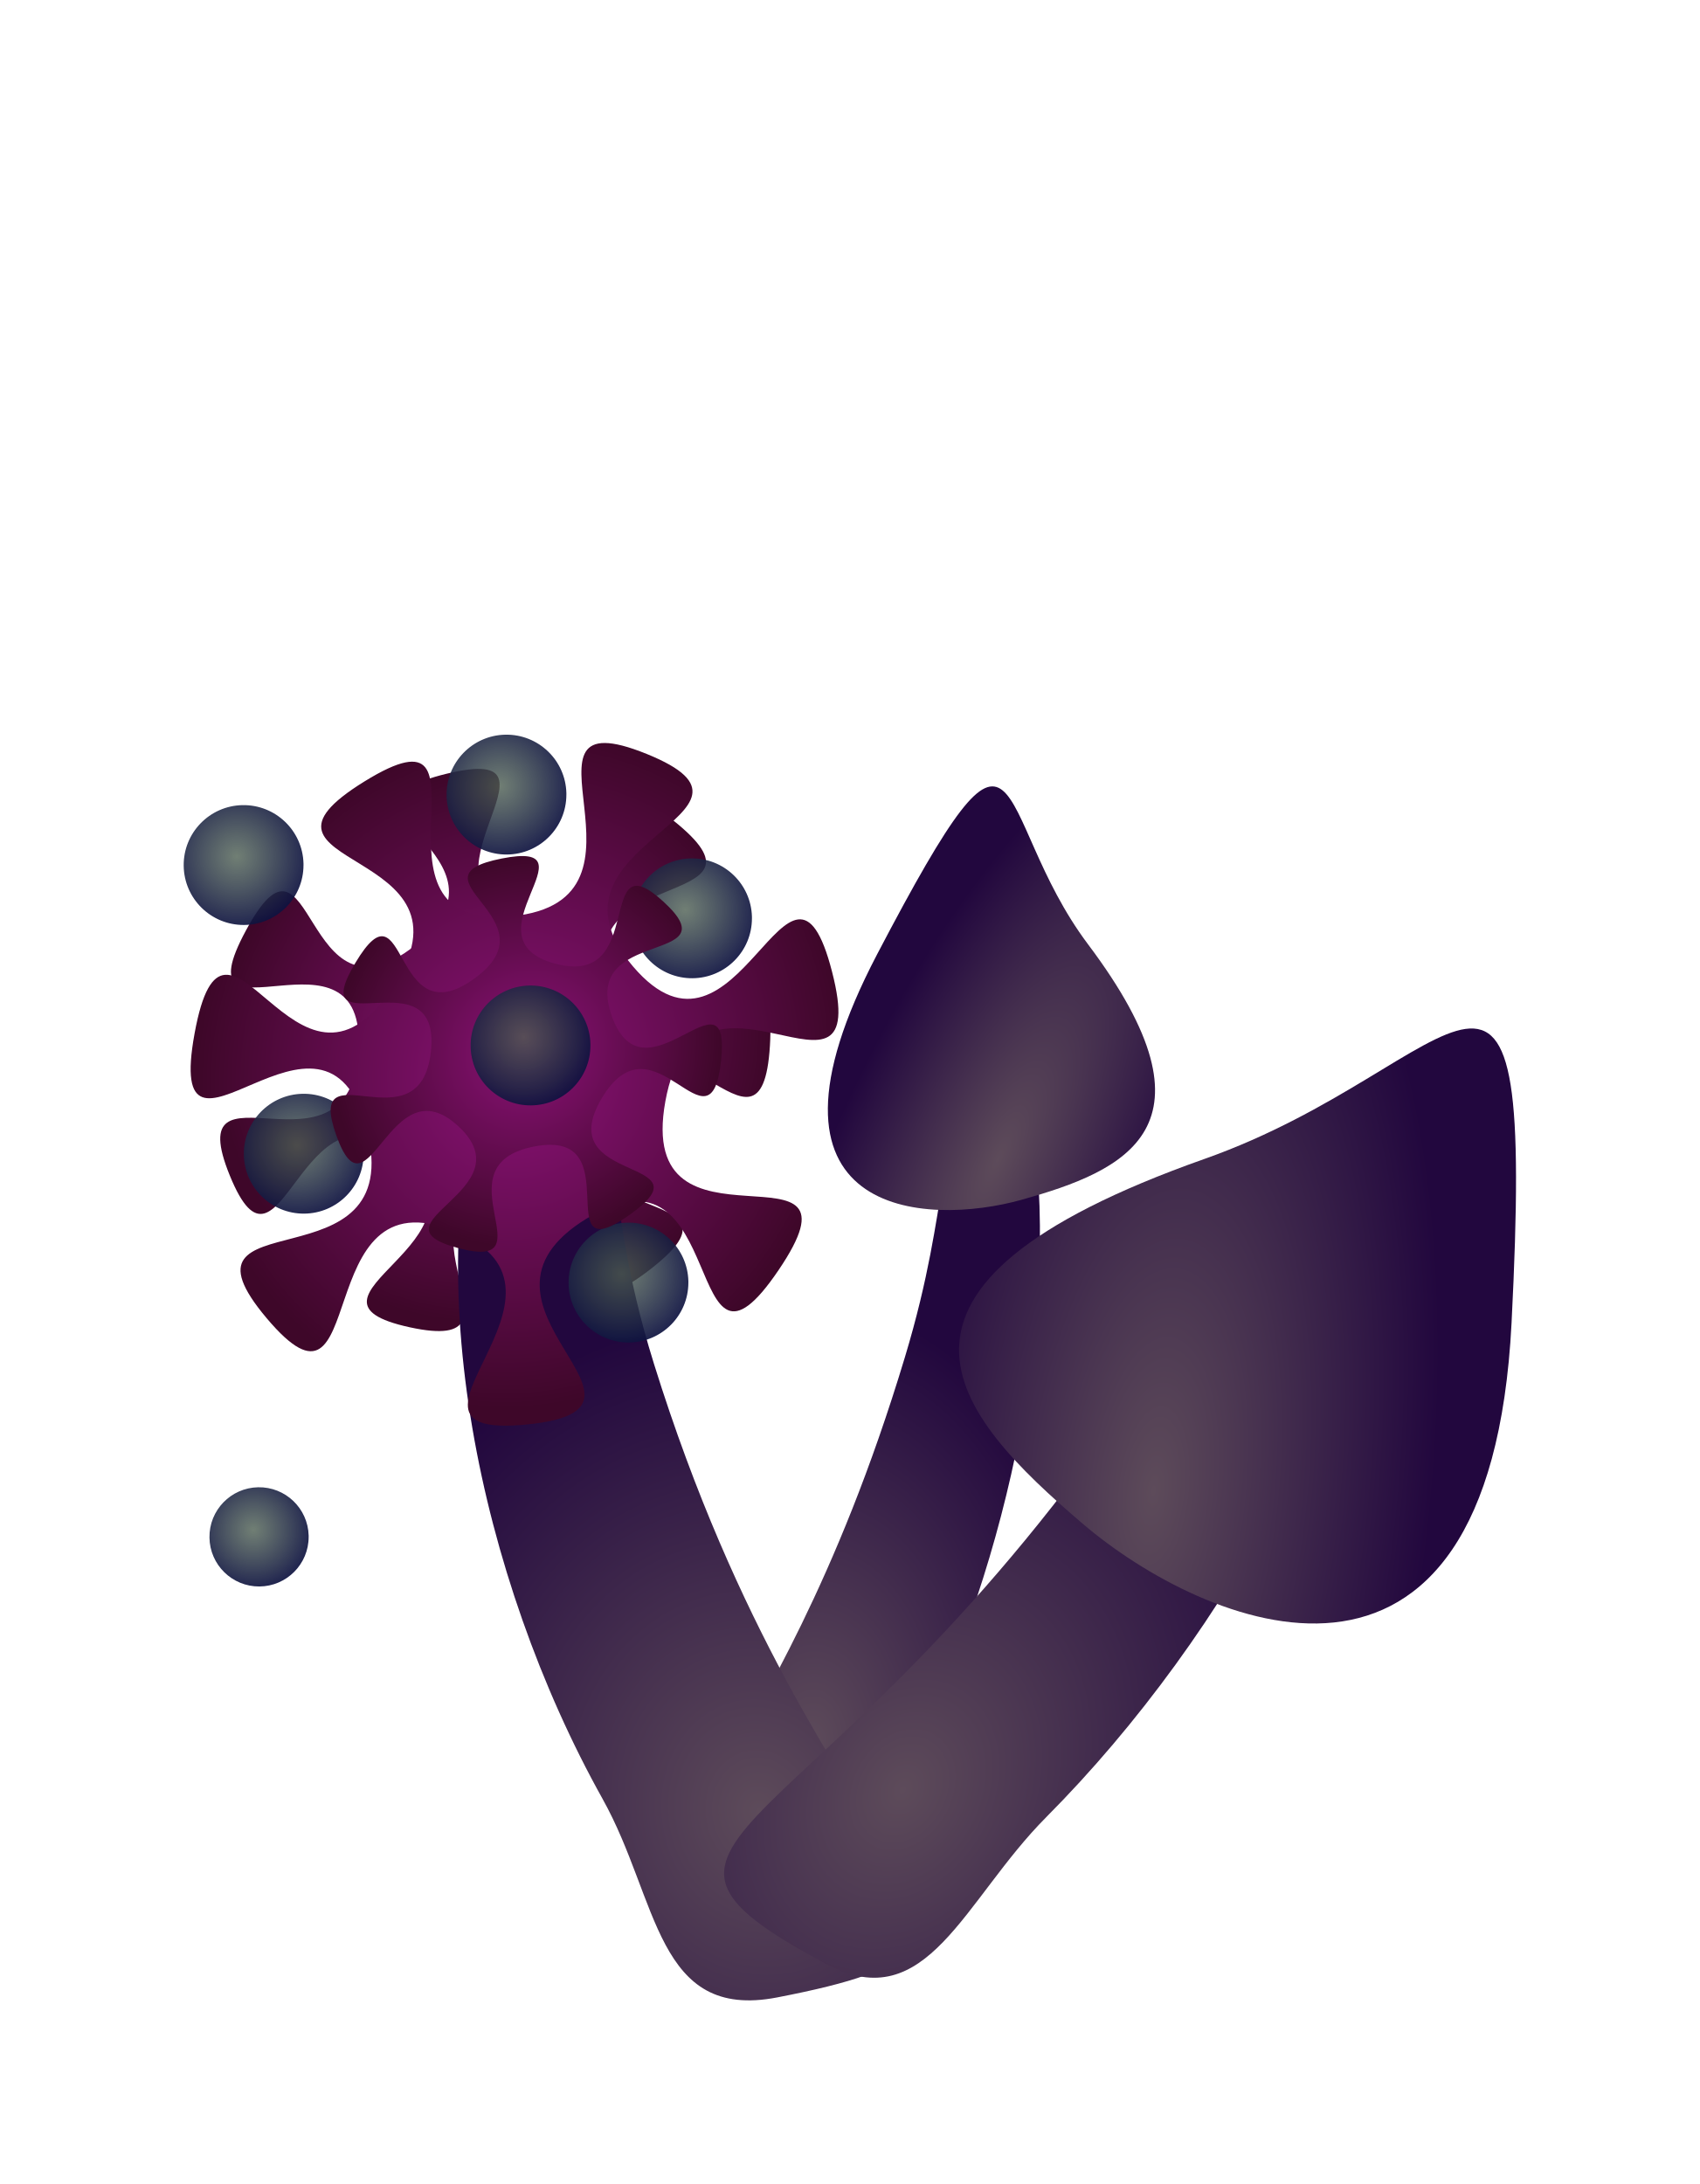
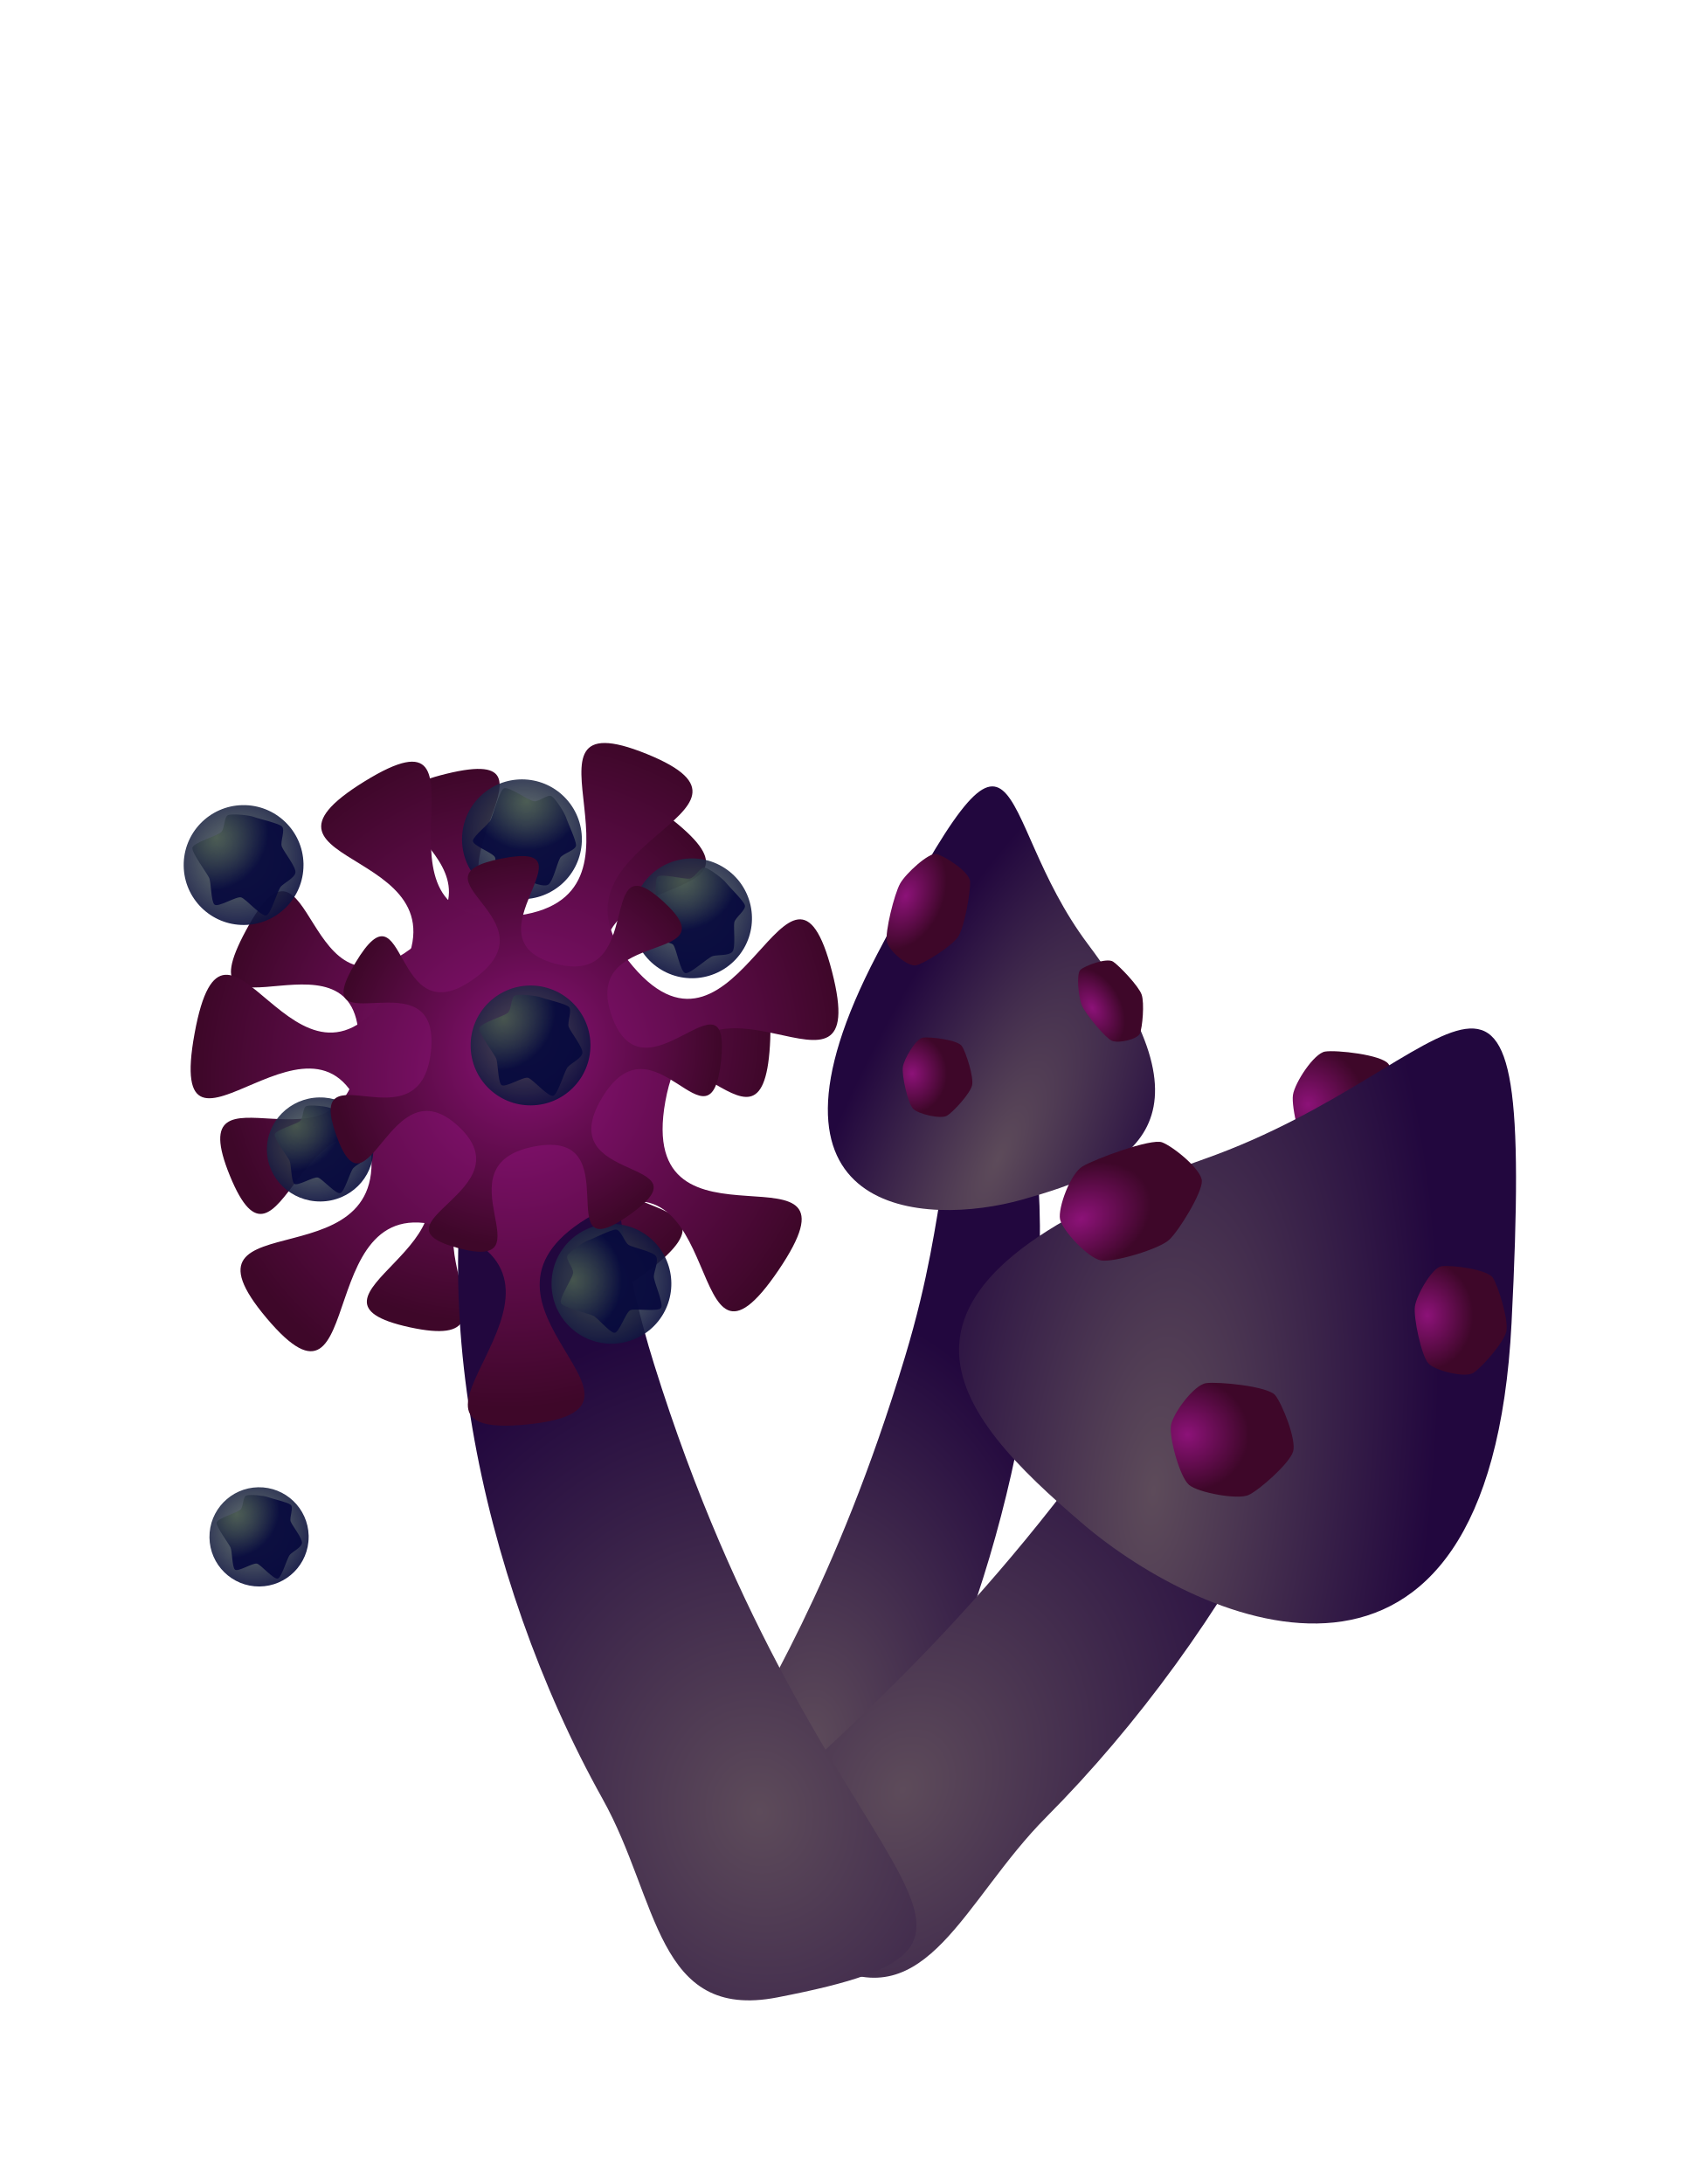
<svg xmlns="http://www.w3.org/2000/svg" xmlns:xlink="http://www.w3.org/1999/xlink" width="46.27mm" height="59.452mm" viewBox="0 0 46.27 59.452" version="1.1" id="svg8">
  <defs id="defs2">
    <linearGradient id="linearGradient932-3">
      <stop style="stop-color:#4b5d50;stop-opacity:0.792" offset="0" id="stop4465" />
      <stop style="stop-color:#070a3e;stop-opacity:0.937" offset="1" id="stop4467" />
    </linearGradient>
    <linearGradient id="linearGradient932">
      <stop style="stop-color:#8c1278;stop-opacity:1" offset="0" id="stop3164" />
      <stop style="stop-color:#3e0729;stop-opacity:1" offset="1" id="stop3166" />
    </linearGradient>
    <linearGradient id="linearGradient932-3-5">
      <stop style="stop-color:#5d4b5a;stop-opacity:1" offset="0" id="stop928" />
      <stop style="stop-color:#22073e;stop-opacity:1" offset="1" id="stop930" />
    </linearGradient>
    <linearGradient id="linearGradient3408">
      <stop style="stop-color:#ffffff;stop-opacity:1;" offset="0" id="stop3406" />
    </linearGradient>
    <linearGradient id="linearGradient2801">
      <stop style="stop-color:#c8e900;stop-opacity:1;" offset="0" id="stop2799" />
    </linearGradient>
    <linearGradient id="linearGradient2795">
      <stop style="stop-color:#c80000;stop-opacity:1;" offset="0" id="stop2793" />
    </linearGradient>
    <radialGradient xlink:href="#linearGradient932-3-5" id="radialGradient1798" gradientUnits="userSpaceOnUse" gradientTransform="matrix(1,0,0,3.16939,0,-107.322)" cx="41.121" cy="50.722" fx="41.121" fy="50.722" r="4.393" />
    <radialGradient xlink:href="#linearGradient932-3-5" id="radialGradient1904" cx="44.994" cy="51.884" fx="44.994" fy="51.884" r="3.942" gradientTransform="matrix(2.89569,-0.5476322,0.634698,3.356064,-114.696,-93.47767)" gradientUnits="userSpaceOnUse" />
    <radialGradient xlink:href="#linearGradient932-3-5" id="radialGradient2420" cx="63.283" cy="41.603" fx="63.283" fy="41.603" r="7.571" gradientTransform="matrix(0.9941707,0.1078203,-0.2621188,2.4169,7.244664,-60.10163)" gradientUnits="userSpaceOnUse" />
    <radialGradient xlink:href="#linearGradient932" id="radialGradient3162" cx="-117.642" cy="31.572" fx="-117.642" fy="31.572" r="45.603" gradientTransform="matrix(1,0,0,0.9810917,0,0.5969729)" gradientUnits="userSpaceOnUse" />
    <radialGradient xlink:href="#linearGradient932-3" id="radialGradient3551" cx="41.776" cy="35.431" fx="41.776" fy="35.431" r="2.131" gradientUnits="userSpaceOnUse" gradientTransform="translate(0.3274052,-0.5144938)" />
+     <radialGradient xlink:href="#linearGradient932" id="radialGradient1157" cx="120.589" cy="145.078" fx="120.589" fy="145.078" r="6.324" gradientTransform="matrix(1,0,0,0.9259856,0,10.78028)" gradientUnits="userSpaceOnUse" />
+     <radialGradient xlink:href="#linearGradient932-3" id="radialGradient1588" cx="48.72" cy="106.242" fx="48.72" fy="106.242" r="5.029" gradientTransform="matrix(0.9316348,0.6684688,-0.7599026,1.064946,84.70408,-40.98961)" gradientUnits="userSpaceOnUse" />
  </defs>
  <g transform="translate(-27.84838,-6.690762)" id="layer1" style="display:inline" />
  <g transform="translate(-27.84838,-6.690762)" id="layer2" style="display:inline">
+     <use x="0" y="0" xlink:href="#path967" id="use1343" width="100%" height="100%" transform="matrix(0.916137,0,0,1.030189,8.328965,-10.36539)" />
    <use x="0" y="0" xlink:href="#use35214" id="use35216" transform="matrix(0.6850483,-0.1348621,0.1724996,0.8762322,4.465577,12.69406)" width="100%" height="100%" />
    <use x="0" y="0" xlink:href="#path35113" id="use3475" width="100%" height="100%" transform="matrix(0.7969324,0.2579809,-0.2584068,0.795619,17.12773,-4.237758)" />
+     <use x="0" y="0" xlink:href="#path11623" id="use35214" transform="matrix(-0.8888468,-0.2525851,-0.3233481,0.9645808,113.6638,13.64134)" width="100%" height="100%" style="fill:url(#radialGradient1798);fill-opacity:1;stroke:none" />
    <path id="path11623" d="m 44.255,55.665 c -3.389,-6.068 -5.024,-14.251 -3.149,-19.869 0.206,-0.617 1.345,-0.75 1.926,-0.311 2.094,1.58 1.03,3.237 2.619,8.333 4.526,14.517 11.58,15.655 3.353,17.246 -3.301,0.638 -3.221,-2.662 -4.749,-5.398 z" style="mix-blend-mode:normal;fill:url(#radialGradient1904);fill-opacity:1;stroke:none;stroke-width:0.899;stroke-linecap:butt;stroke-linejoin:miter;stroke-miterlimit:4;stroke-dasharray:none;stroke-opacity:1;paint-order:stroke fill markers" />
    <use x="0" y="0" xlink:href="#path35324" id="use38739" width="100%" height="100%" transform="matrix(-0.5011775,-0.2900154,-0.3486743,0.6025463,101.1941,26.94779)" />
-     <use x="0" y="0" xlink:href="#path11623" id="use35214" transform="matrix(-0.8888468,-0.2525851,-0.3233481,0.9645808,113.6638,13.64134)" width="100%" height="100%" style="fill:url(#radialGradient1798);fill-opacity:1;stroke:none" />
    <path id="path35113" style="fill:url(#radialGradient3162);fill-opacity:1;stroke:none;stroke-width:5.669;stroke-linecap:round;stroke-linejoin:round;paint-order:stroke fill markers" transform="matrix(0.1772191,0.07126149,-0.07741203,0.1925147,65.28253,38.1334)" d="m -100.859,46.292 c -14.316,17.706 23.532,18.156 3.031,28.015 -20.501,9.86 2.946,-19.837 -19.814,-19.969 -22.761,-0.132 0.239,29.786 -20.244,19.778 -20.483,-10.008 17.352,-10.126 3.168,-27.927 -14.184,-17.801 -22.922,19.017 -27.852,-3.218 -4.93,-22.235 18.653,7.095 23.713,-15.124 5.06,-22.219 -28.894,-6.054 -14.646,-23.857 14.249,-17.803 6.054,19.045 26.623,9.213 20.568,-9.832 -13.571,-26.426 9.215,-26.373 22.786,0.053 -11.037,16.615 9.489,26.527 20.526,9.912 12.383,-26.893 26.612,-9.096 14.229,17.797 -20.096,1.716 -15.146,23.933 4.95,22.217 29.155,-7.143 23.942,15.015 -5.214,22.158 -13.773,-14.624 -28.089,3.082 z" />
    <path id="path35324" style="fill:url(#radialGradient2420);fill-opacity:1;stroke:none;stroke-width:0.804;stroke-linecap:round;stroke-linejoin:round;paint-order:stroke fill markers" d="m 68.996,42.702 c -0.594,11.664 -8.403,8.259 -11.671,5.47 -3.507,-2.992 -6.583,-6.437 3.316,-9.935 7.142,-2.524 9.009,-8.397 8.355,4.464 z" />
-     <use x="0" y="0" xlink:href="#path39028" id="use4279" width="100%" height="100%" transform="translate(-7.810952,-4.911078)" />
-     <use x="0" y="0" xlink:href="#path39028" id="use4281" width="100%" height="100%" transform="translate(4.396584,-3.46114)" />
-     <use x="0" y="0" xlink:href="#use4281" id="use4283" width="100%" height="100%" transform="translate(-5.051394,-3.367596)" />
-     <use x="0" y="0" xlink:href="#path39028" id="use4285" width="100%" height="100%" transform="translate(2.666014,6.454559)" />
-     <use x="0" y="0" xlink:href="#path39028" id="use4287" width="100%" height="100%" transform="translate(-6.173926,2.946646)" />
+     <use x="0" y="0" xlink:href="#g1365" id="use4279" width="100%" height="100%" transform="translate(-7.810952,-4.911078)" />
+     <use x="0" y="0" xlink:href="#g1365" id="use4281" width="100%" height="100%" transform="rotate(31.37653,50.65013,41.24672)" />
+     <use x="0" y="0" xlink:href="#g1365" id="use4283" width="100%" height="100%" transform="rotate(51.75654,47.95836,32.10309)" />
+     <use x="0" y="0" xlink:href="#g1365" id="use4285" width="100%" height="100%" transform="rotate(-39.8803,52.33315,35.35808)" />
+     <use x="0" y="0" xlink:href="#g1365" id="use4287" width="100%" height="100%" transform="matrix(0.8884703,0,0,0.8681921,-1.010817,7.463999)" />
    <use x="0" y="0" xlink:href="#path35113" id="use4289" width="100%" height="100%" transform="matrix(0.5534588,0.2073719,-0.2073719,0.5534588,26.40083,6.752423)" />
-     <path style="fill:url(#radialGradient3551);fill-opacity:1;stroke:none;stroke-width:1;stroke-linecap:round;stroke-linejoin:round;stroke-miterlimit:4;stroke-dasharray:none;paint-order:stroke fill markers" id="path39028" d="m 43.921,35.15 a 1.631,1.631 0 0 1 -1.62,1.631 1.631,1.631 0 0 1 -1.641,-1.61 1.631,1.631 0 0 1 1.599,-1.652 1.631,1.631 0 0 1 1.662,1.588" />
-     <use x="0" y="0" xlink:href="#path39028" id="use5070" width="100%" height="100%" transform="matrix(0.8279343,0,0,0.8279343,-0.1132951,19.42503)" />
+     <g id="g1365">
+       <path style="display:inline;fill:url(#radialGradient3551);fill-opacity:1;stroke:none;stroke-width:1;stroke-linecap:round;stroke-linejoin:round;stroke-miterlimit:4;stroke-dasharray:none;paint-order:stroke fill markers" id="path39028" d="m 43.921,35.15 a 1.631,1.631 0 0 1 -1.62,1.631 1.631,1.631 0 0 1 -1.641,-1.61 1.631,1.631 0 0 1 1.599,-1.652 1.631,1.631 0 0 1 1.662,1.588" />
+       <path style="fill:url(#radialGradient1588);fill-opacity:1;stroke-width:1.512;stroke-linecap:round;paint-order:stroke fill markers;stop-color:#000000" id="path1389" d="m 56.86,110.551 c -0.418,0.463 -1.135,3.248 -1.702,3.436 -0.567,0.189 -2.345,-1.946 -2.912,-2.133 -0.567,-0.187 -2.744,1.277 -3.135,0.829 -0.391,-0.447 -0.352,-2.615 -0.603,-3.17 -0.252,-0.554 -2.003,-2.94 -1.944,-3.555 0.059,-0.615 2.861,-1.415 3.331,-1.86 0.47,-0.445 0.303,-1.91 0.876,-2.059 0.573,-0.149 2.379,0.015 2.978,0.248 0.599,0.234 2.737,0.719 3.201,1.097 0.464,0.378 -0.199,1.835 0.006,2.411 0.205,0.576 1.702,2.48 1.586,3.117 -0.117,0.637 -1.263,1.176 -1.681,1.638 z" transform="matrix(0.2342302,0,0,0.2288045,29.98928,10.43878)" />
+     </g>
+     <use x="0" y="0" xlink:href="#g1365" id="use5070" width="100%" height="100%" transform="matrix(0.8279343,0,0,0.8279343,-0.1132951,19.42503)" />
+     <path style="fill:url(#radialGradient1157);fill-opacity:1;stroke-width:1.512;stroke-linecap:round;paint-order:stroke fill markers;stop-color:#000000" id="path967" d="m 126.87,151.34 c -1.117,0.509 -5.174,-0.235 -6.129,-1.046 -0.956,-0.811 -2.06,-4.889 -1.854,-6.124 0.207,-1.235 2.358,-4.158 3.607,-4.338 1.25,-0.18 6.39,0.312 7.126,1.249 0.736,0.937 2.19,4.578 1.833,5.783 -0.357,1.206 -3.466,3.966 -4.584,4.475 z" transform="matrix(0.2645833,0,0,0.2645833,28.26933,7.345572)" />
+     <use x="0" y="0" xlink:href="#path967" id="use1333" width="100%" height="100%" transform="matrix(0.7484109,0,0,0.9547169,21.66607,-1.172966)" />
+     <use x="0" y="0" xlink:href="#path967" id="use1335" width="100%" height="100%" transform="matrix(0.5667076,0,0,0.6981125,18.57894,3.982401)" />
+     <use x="0" y="0" xlink:href="#path967" id="use1337" width="100%" height="100%" transform="matrix(0.4068523,-0.2330405,0.3769912,0.6581677,15.85513,18.04667)" />
+     <use x="0" y="0" xlink:href="#path967" id="use1339" width="100%" height="100%" transform="matrix(1.083103,-0.4946299,0.3643461,0.8424765,-24.55787,31.09693)" />
+     <use x="0" y="0" xlink:href="#path967" id="use1341" width="100%" height="100%" transform="matrix(0.5585394,0.2418168,-0.3913103,0.9038337,36.79332,-24.81502)" />
  </g>
</svg>
